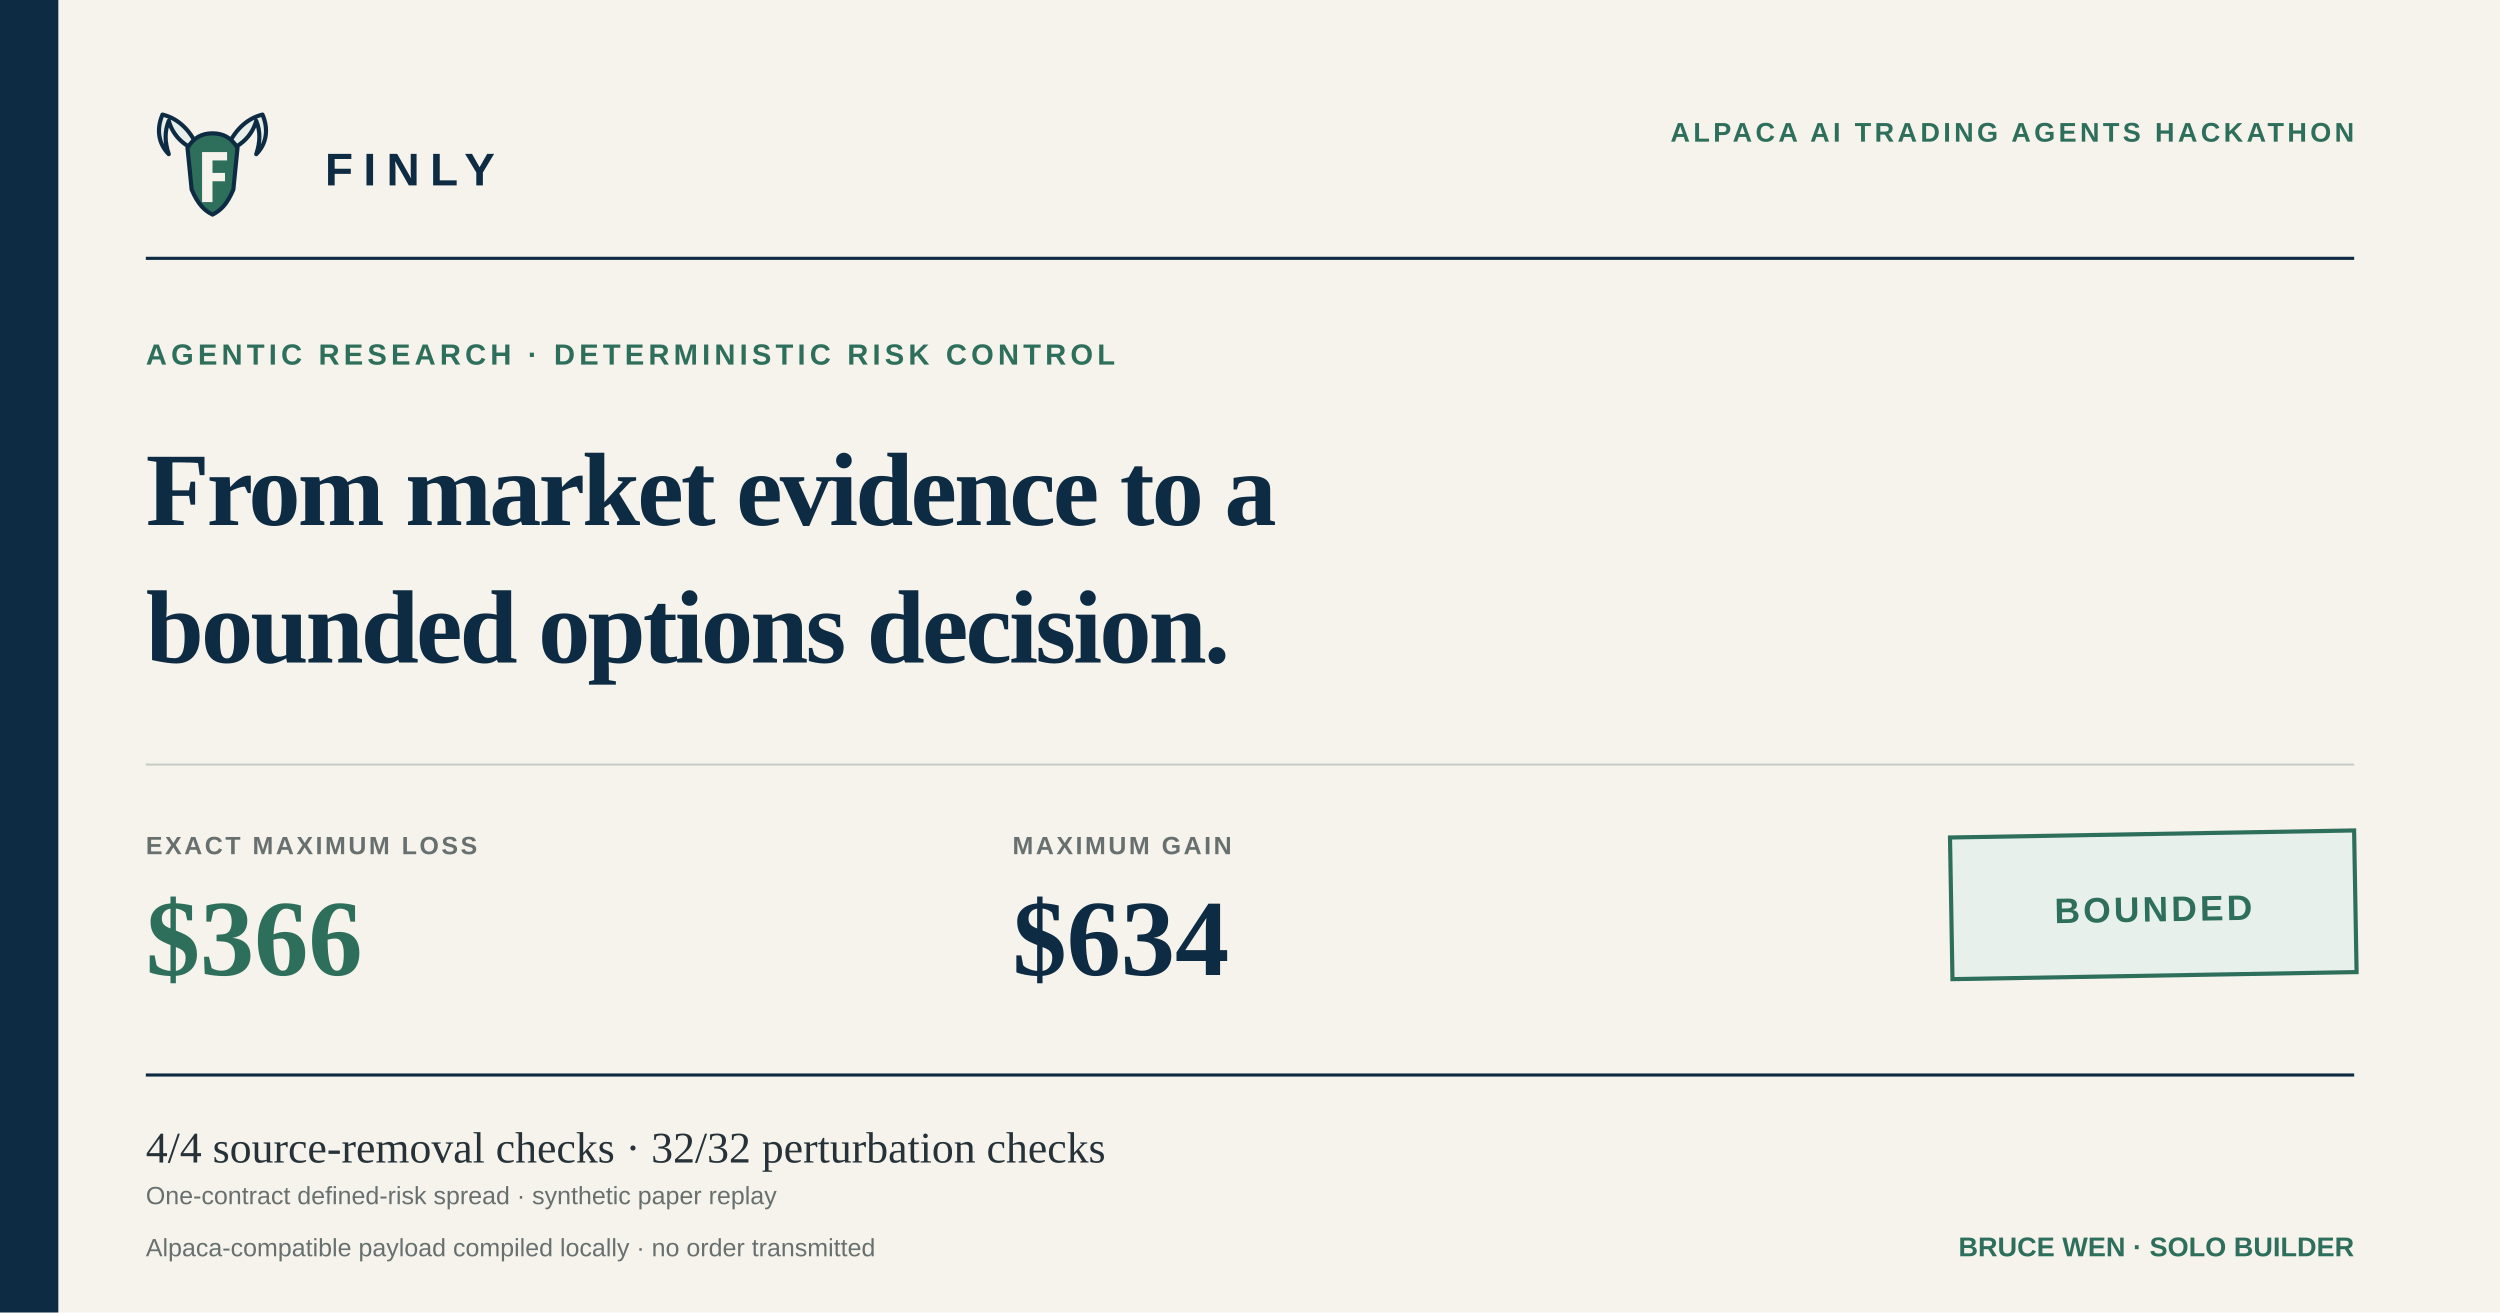
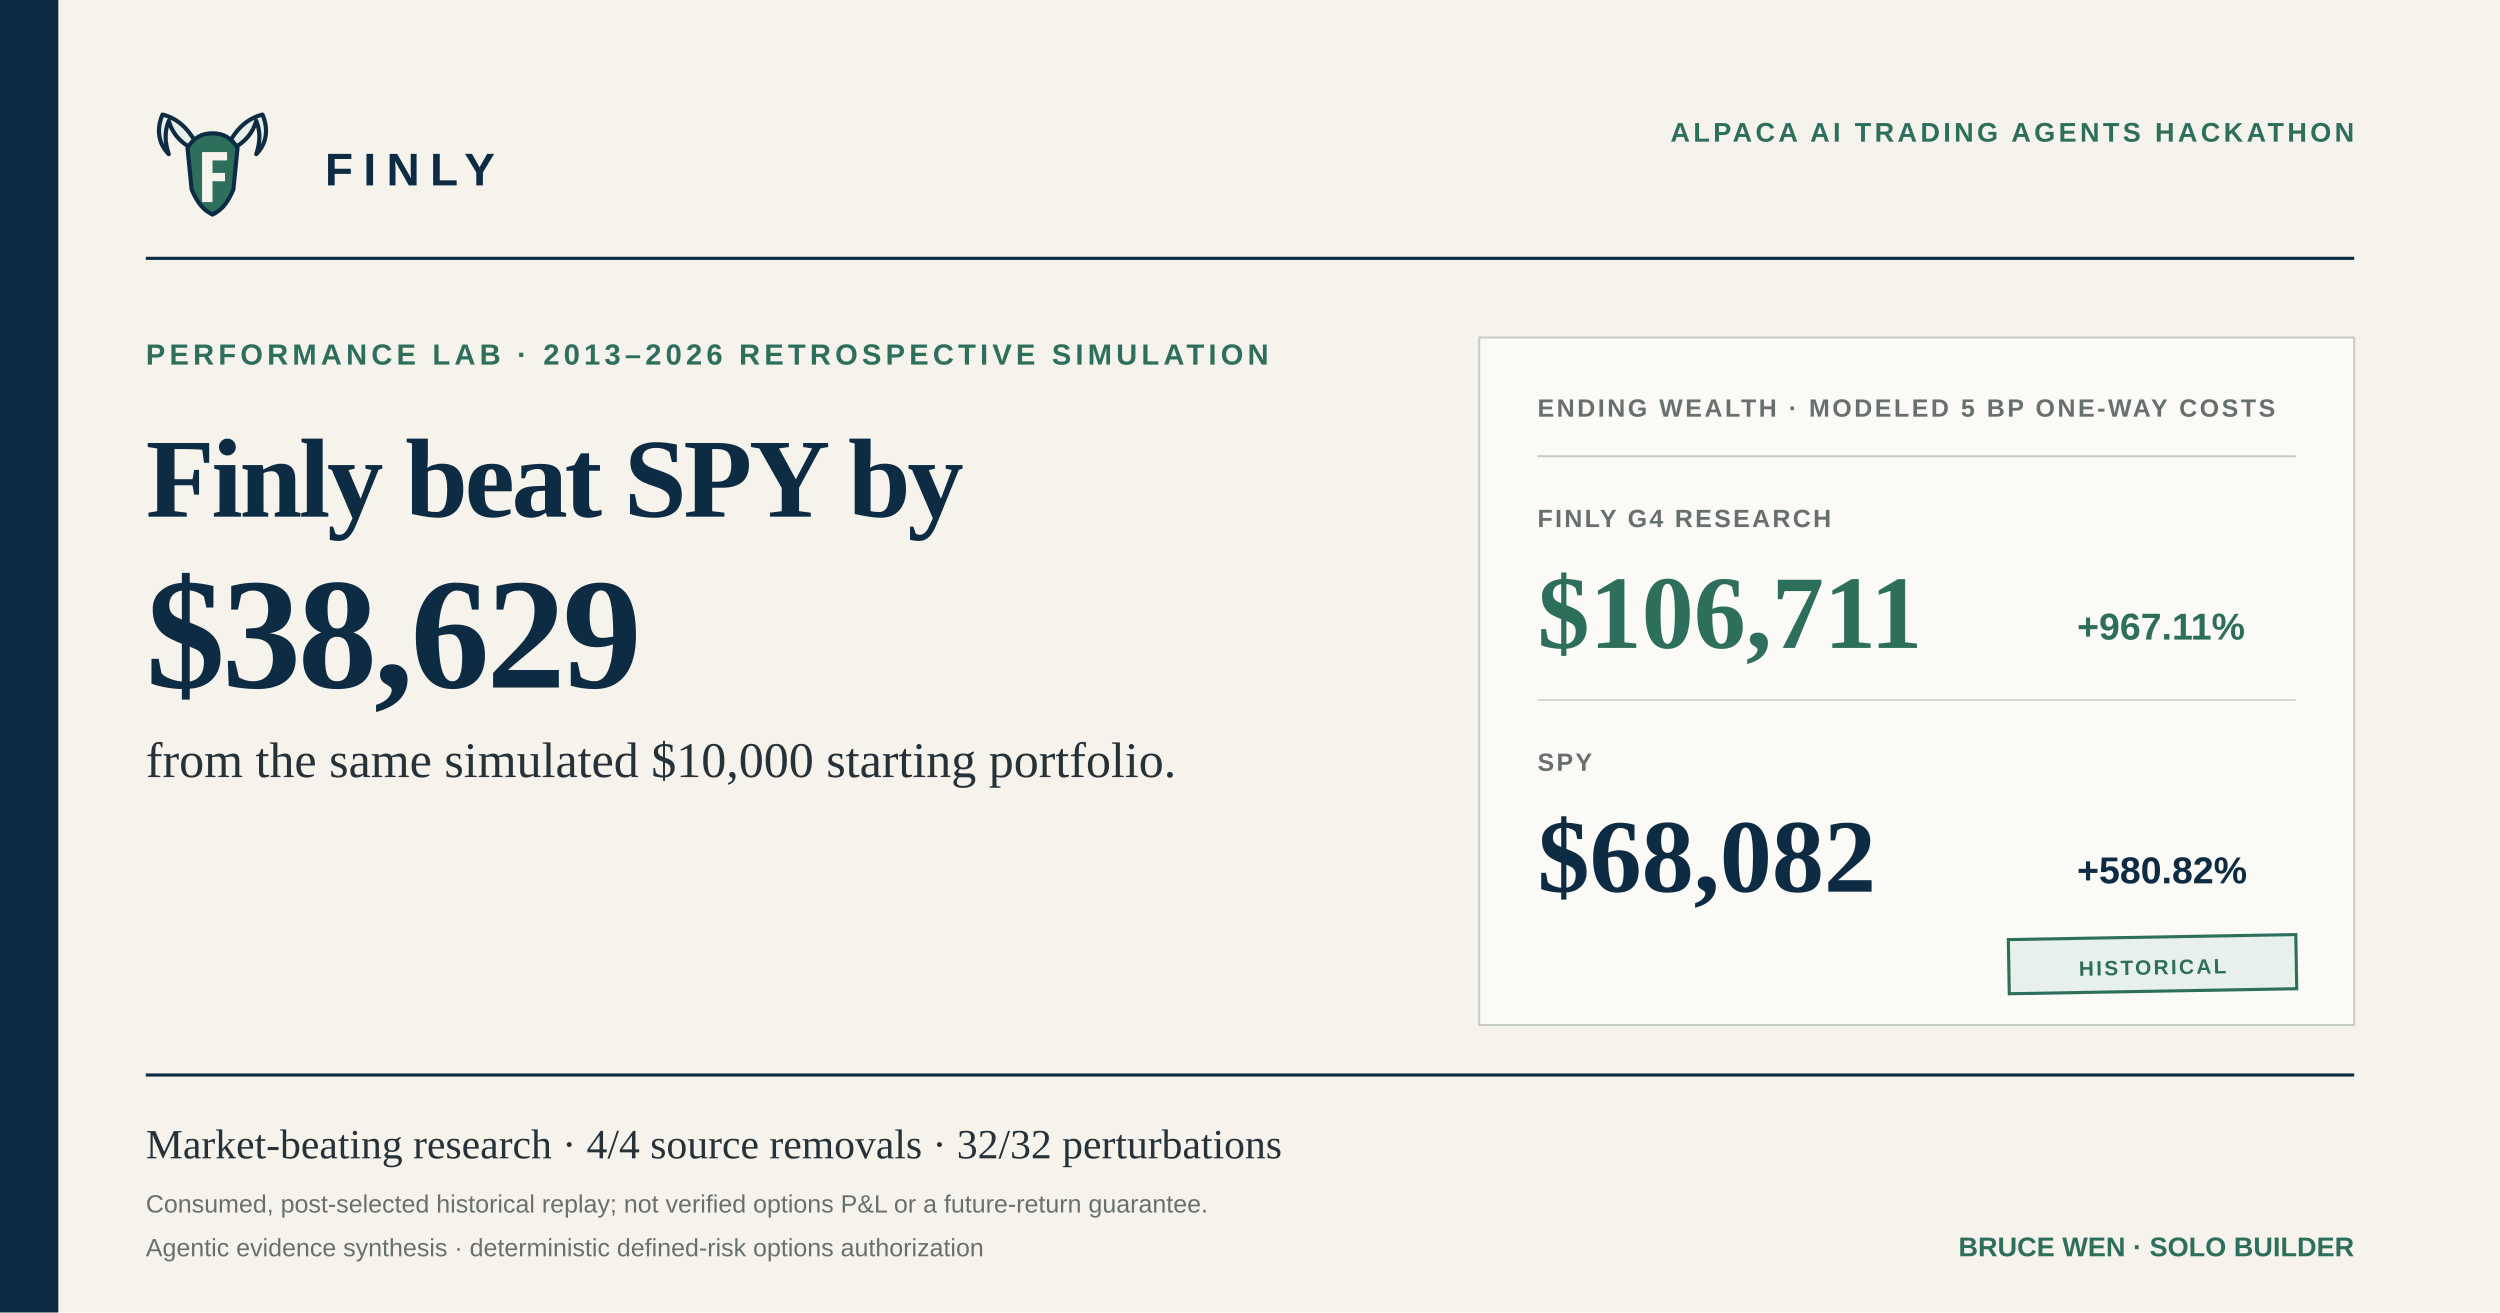
<svg xmlns="http://www.w3.org/2000/svg" width="1200" height="630" viewBox="0 0 1200 630" role="img" aria-labelledby="title desc">
  <rect width="1200" height="630" fill="#f6f3ec" />
  <rect x="0" y="0" width="28" height="630" fill="#0d2b43" />
  <g transform="translate(70 46)">
    <path d="M8 9c8 2 14 8 18 18-8-3-13-8-15-15-2 5-2 10 0 16-5-5-6-12-3-19Z" fill="#e8efea" stroke="#0d2b43" stroke-width="2" stroke-linejoin="round" />
    <path d="M56 9c-8 2-14 8-18 18 8-3 13-8 15-15 2 5 2 10 0 16 5-5 6-12 3-19Z" fill="#e8efea" stroke="#0d2b43" stroke-width="2" stroke-linejoin="round" />
    <path d="M20 25c3-5 7-7 12-7s9 2 12 7l-2 20c-3 7-6 10-10 12-4-2-7-5-10-12l-2-20Z" fill="#2e6f5c" stroke="#0d2b43" stroke-width="2" stroke-linejoin="round" />
    <path d="M27 27h12v4h-7v6h6v4h-6v10h-5V27Z" fill="#f6f3ec" />
    <text x="86" y="43" fill="#0d2b43" font-family="Arial, Helvetica, sans-serif" font-size="22" font-weight="700" letter-spacing="5">FINLY</text>
  </g>
  <text x="1130" y="68" fill="#2e6f5c" font-family="Arial, Helvetica, sans-serif" font-size="13" font-weight="700" letter-spacing="1.6" text-anchor="end">ALPACA AI TRADING AGENTS HACKATHON</text>
  <line x1="70" y1="124" x2="1130" y2="124" stroke="#0d2b43" stroke-width="1.5" />
-   <text x="70" y="175" fill="#2e6f5c" font-family="Arial, Helvetica, sans-serif" font-size="14" font-weight="700" letter-spacing="2">AGENTIC RESEARCH · DETERMINISTIC RISK CONTROL</text>
-   <g fill="#0d2b43" font-family="Georgia, Times New Roman, serif" font-size="50" font-weight="700" letter-spacing="-1.3">
-     <text x="70" y="252">From market evidence to a</text>
-     <text x="70" y="318">bounded options decision.</text>
+   <text x="70" y="175" fill="#2e6f5c" font-family="Arial, Helvetica, sans-serif" font-size="14" font-weight="700" letter-spacing="2">PERFORMANCE LAB · 2013–2026 RETROSPECTIVE SIMULATION</text>
+   <g fill="#0d2b43" font-family="Georgia, Times New Roman, serif" font-weight="700" letter-spacing="-1.5">
+     <text x="70" y="248" font-size="54">Finly beat SPY by</text>
+     <text x="70" y="330" font-size="76">$38,629</text>
  </g>
-   <line x1="70" y1="367" x2="1130" y2="367" stroke="#c8ccc7" stroke-width="1" />
-   <g font-family="Arial, Helvetica, sans-serif">
-     <text x="70" y="410" fill="#68706f" font-size="12" font-weight="700" letter-spacing="1.2">EXACT MAXIMUM LOSS</text>
-     <text x="70" y="468" fill="#2e6f5c" font-family="Georgia, Times New Roman, serif" font-size="52" font-weight="700">$366</text>
-     <text x="486" y="410" fill="#68706f" font-size="12" font-weight="700" letter-spacing="1.2">MAXIMUM GAIN</text>
-     <text x="486" y="468" fill="#0d2b43" font-family="Georgia, Times New Roman, serif" font-size="52" font-weight="700">$634</text>
-     <g transform="translate(936 402) rotate(-1)">
-       <rect width="194" height="68" fill="#e7f0eb" stroke="#2e6f5c" stroke-width="2" />
-       <text x="97" y="42" fill="#2e6f5c" font-size="17" font-weight="700" letter-spacing="1.5" text-anchor="middle">BOUNDED</text>
+   <text x="70" y="373" fill="#263238" font-family="Georgia, Times New Roman, serif" font-size="24">from the same simulated $10,000 starting portfolio.</text>
+   <g transform="translate(710 162)" font-family="Arial, Helvetica, sans-serif">
+     <rect width="420" height="330" fill="#fbfaf6" stroke="#c8ccc7" stroke-width="1" />
+     <text x="28" y="38" fill="#68706f" font-size="12" font-weight="700" letter-spacing="1.2">ENDING WEALTH · MODELED 5 BP ONE-WAY COSTS</text>
+     <line x1="28" y1="57" x2="392" y2="57" stroke="#c8ccc7" stroke-width="1" />
+     <text x="28" y="91" fill="#68706f" font-size="12" font-weight="700" letter-spacing="1.1">FINLY G4 RESEARCH</text>
+     <text x="28" y="149" fill="#2e6f5c" font-family="Georgia, Times New Roman, serif" font-size="50" font-weight="700">$106,711</text>
+     <text x="287" y="145" fill="#2e6f5c" font-size="18" font-weight="700">+967.11%</text>
+     <line x1="28" y1="174" x2="392" y2="174" stroke="#d7d9d5" stroke-width="1" />
+     <text x="28" y="208" fill="#68706f" font-size="12" font-weight="700" letter-spacing="1.1">SPY</text>
+     <text x="28" y="266" fill="#0d2b43" font-family="Georgia, Times New Roman, serif" font-size="50" font-weight="700">$68,082</text>
+     <text x="287" y="262" fill="#0d2b43" font-size="18" font-weight="700">+580.82%</text>
+     <g transform="translate(254 289) rotate(-1)">
+       <rect width="138" height="26" fill="#e7f0eb" stroke="#2e6f5c" stroke-width="1.5" />
+       <text x="69" y="18" fill="#2e6f5c" font-size="10" font-weight="700" letter-spacing="1.1" text-anchor="middle">HISTORICAL</text>
    </g>
  </g>
  <line x1="70" y1="516" x2="1130" y2="516" stroke="#0d2b43" stroke-width="1.5" />
-   <text x="70" y="558" fill="#263238" font-family="Georgia, Times New Roman, serif" font-size="21">4/4 source-removal checks · 32/32 perturbation checks</text>
-   <text x="70" y="578" fill="#68706f" font-family="Arial, Helvetica, sans-serif" font-size="12">One-contract defined-risk spread · synthetic paper replay</text>
-   <text x="70" y="603" fill="#68706f" font-family="Arial, Helvetica, sans-serif" font-size="12">Alpaca-compatible payload compiled locally · no order transmitted</text>
+   <text x="70" y="556" fill="#263238" font-family="Georgia, Times New Roman, serif" font-size="20">Market-beating research · 4/4 source removals · 32/32 perturbations</text>
+   <text x="70" y="582" fill="#68706f" font-family="Arial, Helvetica, sans-serif" font-size="12">Consumed, post-selected historical replay; not verified options P&amp;L or a future-return guarantee.</text>
+   <text x="70" y="603" fill="#68706f" font-family="Arial, Helvetica, sans-serif" font-size="12">Agentic evidence synthesis · deterministic defined-risk options authorization</text>
  <text x="1130" y="603" fill="#2e6f5c" font-family="Arial, Helvetica, sans-serif" font-size="13" font-weight="700" text-anchor="end">BRUCE WEN · SOLO BUILDER</text>
</svg>
